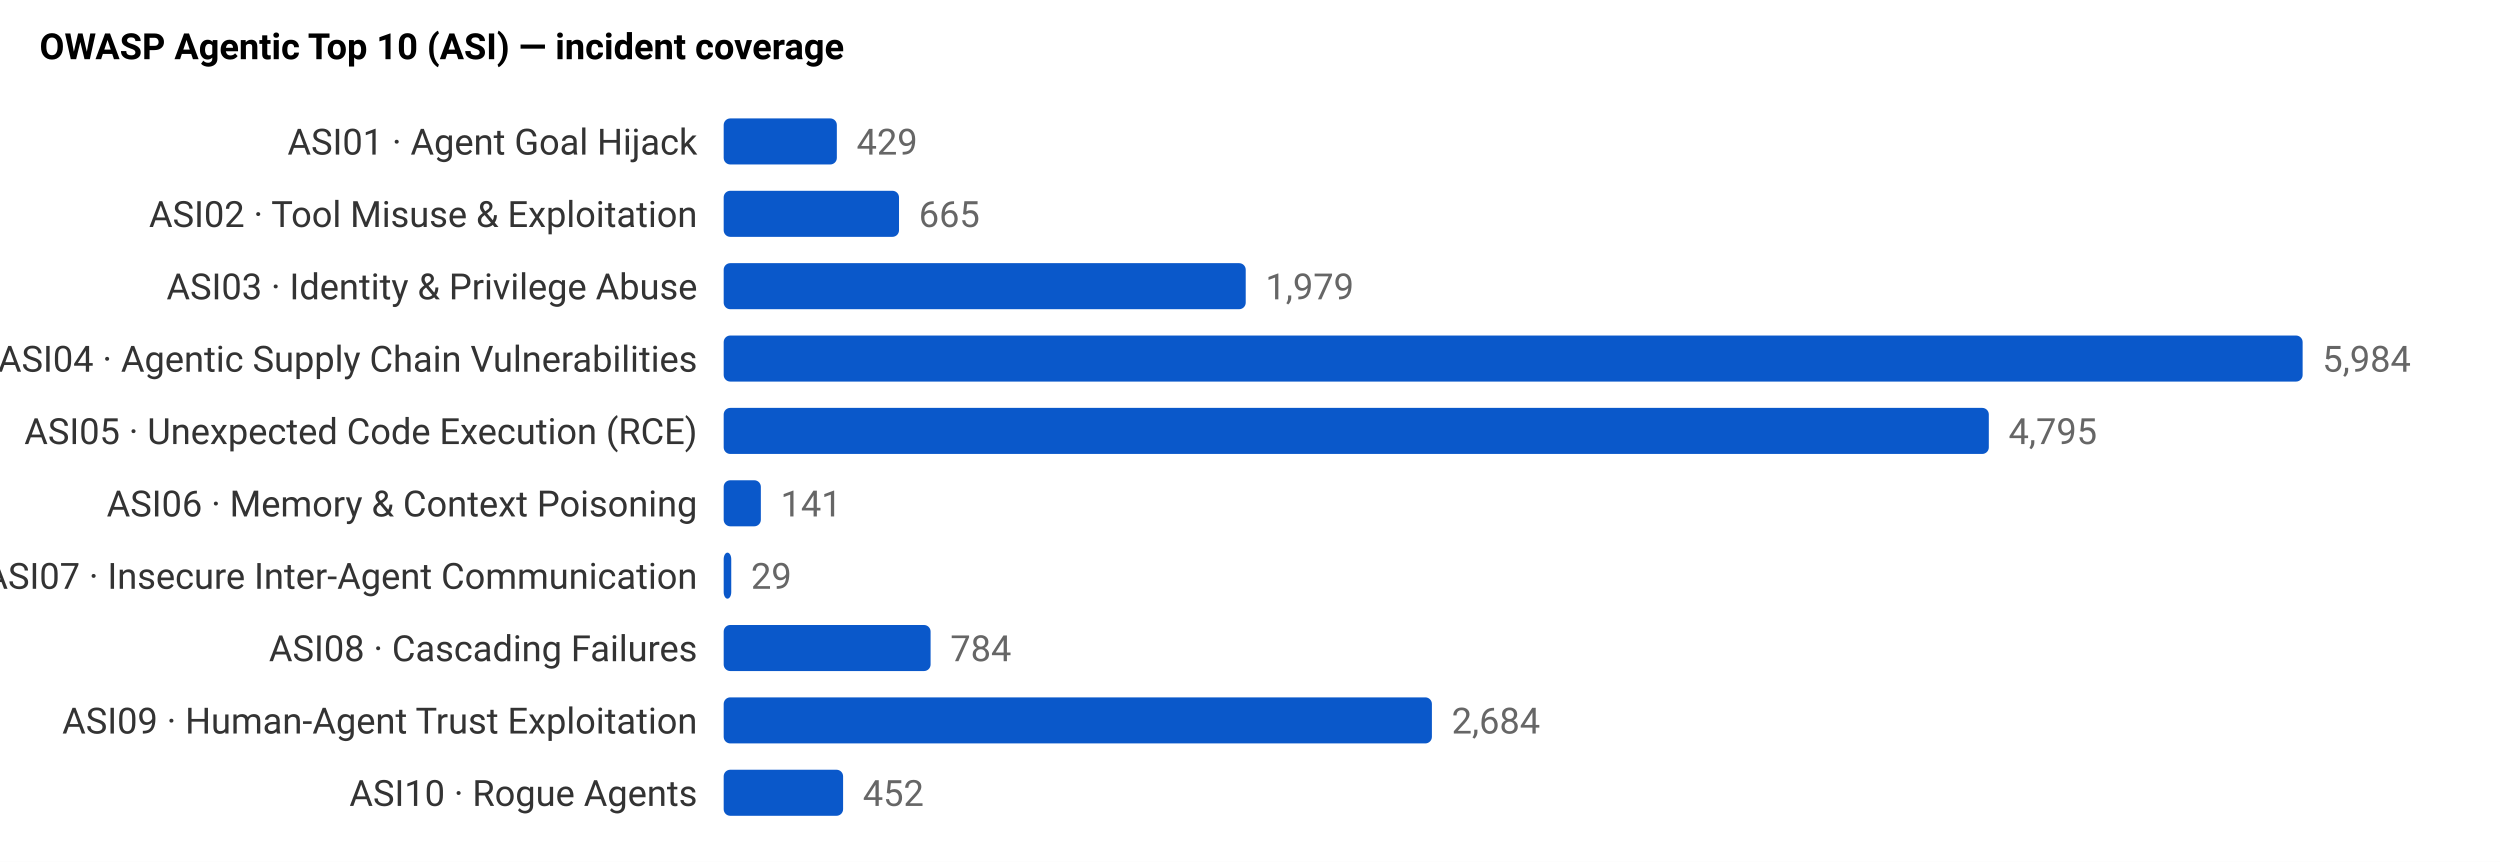
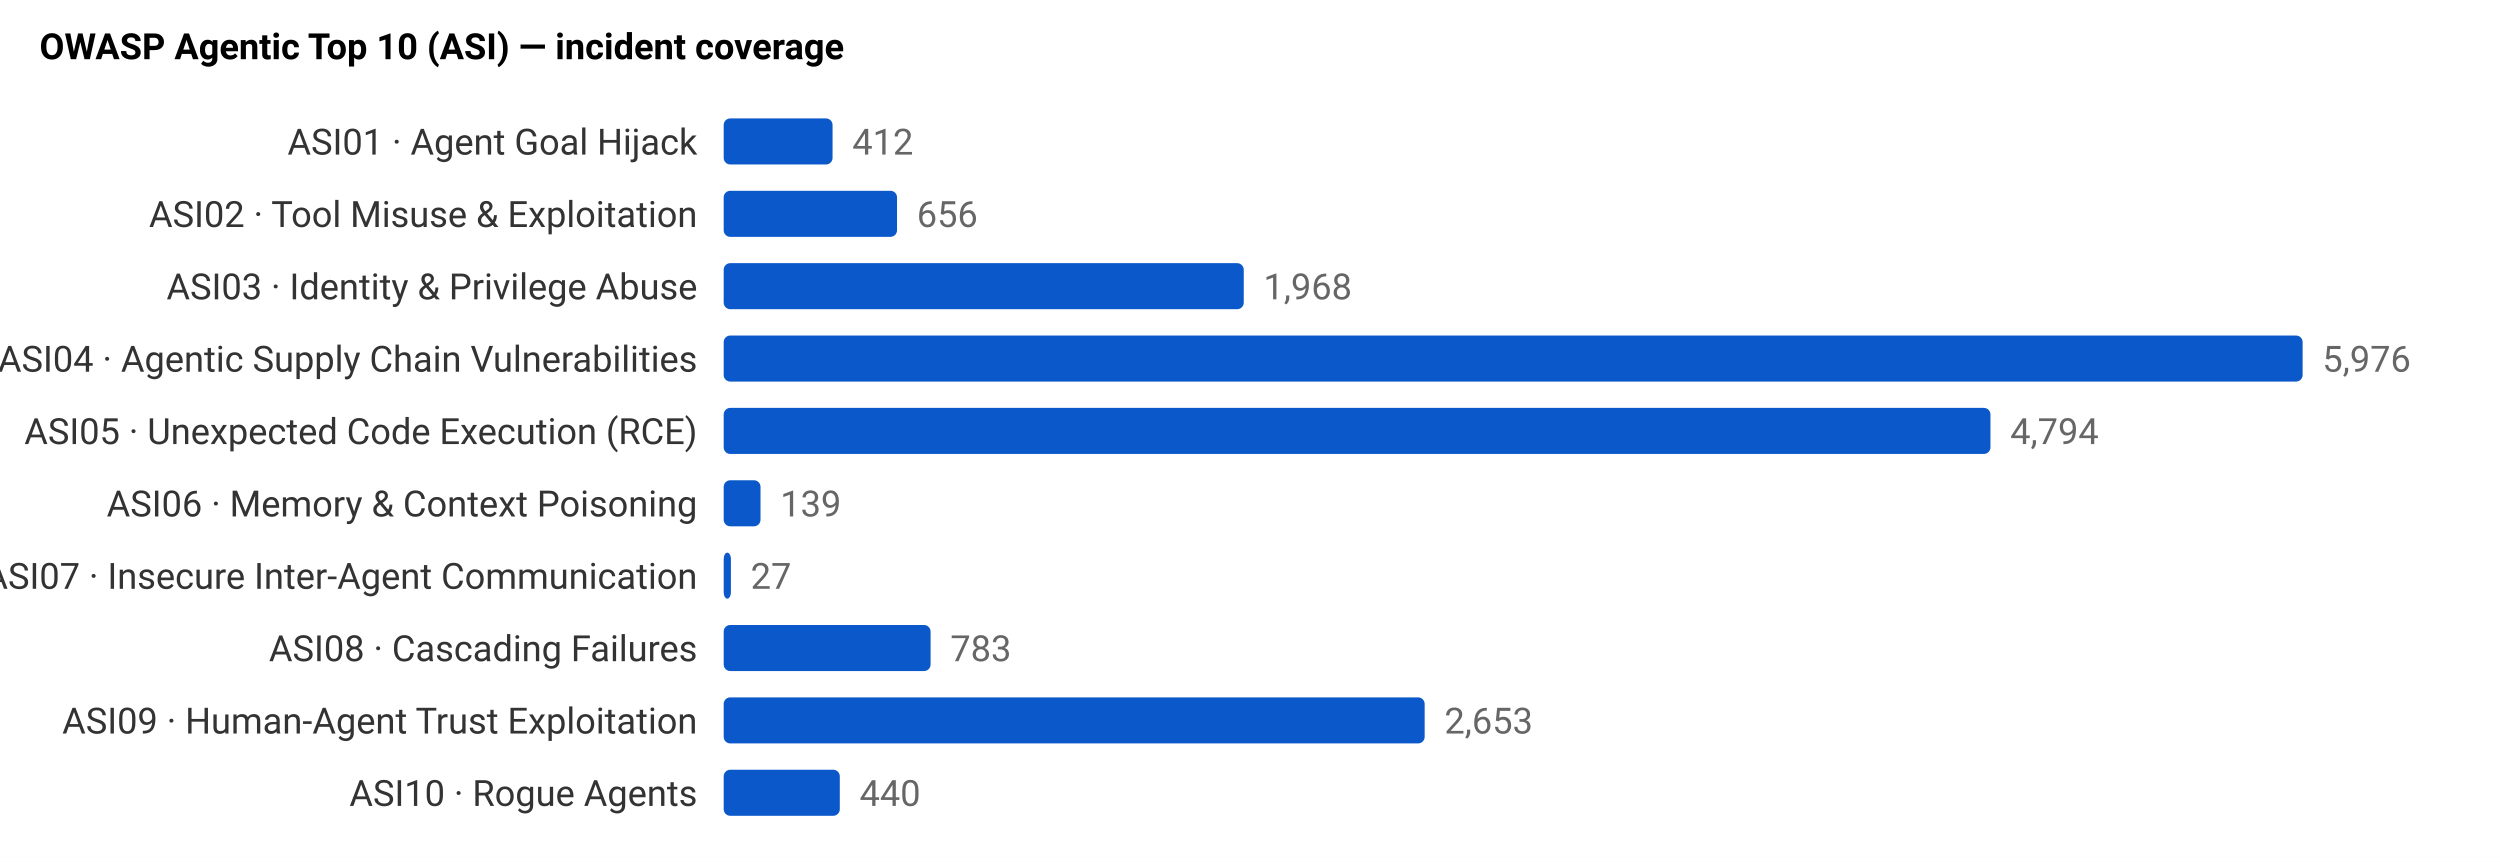
<svg xmlns="http://www.w3.org/2000/svg" viewBox="0 0 760 262" role="img" aria-label="OWASP Agentic Top 10 (ASI) — incident coverage" font-family="system-ui,-apple-system,Segoe UI,Roboto,sans-serif" font-size="11">
  <rect x="0" y="0" width="100%" height="100%" fill="white" />
  <text x="12" y="18" font-weight="600">OWASP Agentic Top 10 (ASI) — incident coverage</text>
  <text x="212" y="47" text-anchor="end" fill="#333">ASI01 · Agent Goal Hijack</text>
-   <rect x="220" y="36" width="34.4" height="14" fill="#0a58ca" rx="2" />
-   <text x="260.4" y="47" fill="#666">429</text>
+   <rect x="220" y="36" width="33.1" height="14" fill="#0a58ca" rx="2" />
+   <text x="259.1" y="47" fill="#666">412</text>
  <text x="212" y="69" text-anchor="end" fill="#333">ASI02 · Tool Misuse &amp; Exploitation</text>
-   <rect x="220" y="58" width="53.3" height="14" fill="#0a58ca" rx="2" />
-   <text x="279.3" y="69" fill="#666">665</text>
+   <rect x="220" y="58" width="52.7" height="14" fill="#0a58ca" rx="2" />
+   <text x="278.7" y="69" fill="#666">656</text>
  <text x="212" y="91" text-anchor="end" fill="#333">ASI03 · Identity &amp; Privilege Abuse</text>
-   <rect x="220" y="80" width="158.7" height="14" fill="#0a58ca" rx="2" />
-   <text x="384.7" y="91" fill="#666">1,979</text>
+   <rect x="220" y="80" width="158.1" height="14" fill="#0a58ca" rx="2" />
+   <text x="384.1" y="91" fill="#666">1,968</text>
  <text x="212" y="113" text-anchor="end" fill="#333">ASI04 · Agentic Supply Chain Vulnerabilities</text>
  <rect x="220" y="102" width="480.0" height="14" fill="#0a58ca" rx="2" />
-   <text x="706.0" y="113" fill="#666">5,984</text>
+   <text x="706.0" y="113" fill="#666">5,976</text>
  <text x="212" y="135" text-anchor="end" fill="#333">ASI05 · Unexpected Code Execution (RCE)</text>
-   <rect x="220" y="124" width="384.6" height="14" fill="#0a58ca" rx="2" />
-   <text x="610.6" y="135" fill="#666">4,795</text>
+   <rect x="220" y="124" width="385.1" height="14" fill="#0a58ca" rx="2" />
+   <text x="611.1" y="135" fill="#666">4,794</text>
  <text x="212" y="157" text-anchor="end" fill="#333">ASI06 · Memory &amp; Context Poisoning</text>
-   <rect x="220" y="146" width="11.3" height="14" fill="#0a58ca" rx="2" />
-   <text x="237.3" y="157" fill="#666">141</text>
+   <rect x="220" y="146" width="11.2" height="14" fill="#0a58ca" rx="2" />
+   <text x="237.2" y="157" fill="#666">139</text>
  <text x="212" y="179" text-anchor="end" fill="#333">ASI07 · Insecure Inter-Agent Communication</text>
-   <rect x="220" y="168" width="2.3" height="14" fill="#0a58ca" rx="2" />
-   <text x="228.3" y="179" fill="#666">29</text>
+   <rect x="220" y="168" width="2.2" height="14" fill="#0a58ca" rx="2" />
+   <text x="228.2" y="179" fill="#666">27</text>
  <text x="212" y="201" text-anchor="end" fill="#333">ASI08 · Cascading Failures</text>
  <rect x="220" y="190" width="62.9" height="14" fill="#0a58ca" rx="2" />
-   <text x="288.9" y="201" fill="#666">784</text>
+   <text x="288.9" y="201" fill="#666">783</text>
  <text x="212" y="223" text-anchor="end" fill="#333">ASI09 · Human-Agent Trust Exploitation</text>
-   <rect x="220" y="212" width="215.3" height="14" fill="#0a58ca" rx="2" />
-   <text x="441.3" y="223" fill="#666">2,684</text>
+   <rect x="220" y="212" width="213.1" height="14" fill="#0a58ca" rx="2" />
+   <text x="439.1" y="223" fill="#666">2,653</text>
  <text x="212" y="245" text-anchor="end" fill="#333">ASI10 · Rogue Agents</text>
-   <rect x="220" y="234" width="36.3" height="14" fill="#0a58ca" rx="2" />
-   <text x="262.3" y="245" fill="#666">452</text>
+   <rect x="220" y="234" width="35.3" height="14" fill="#0a58ca" rx="2" />
+   <text x="261.3" y="245" fill="#666">440</text>
</svg>
